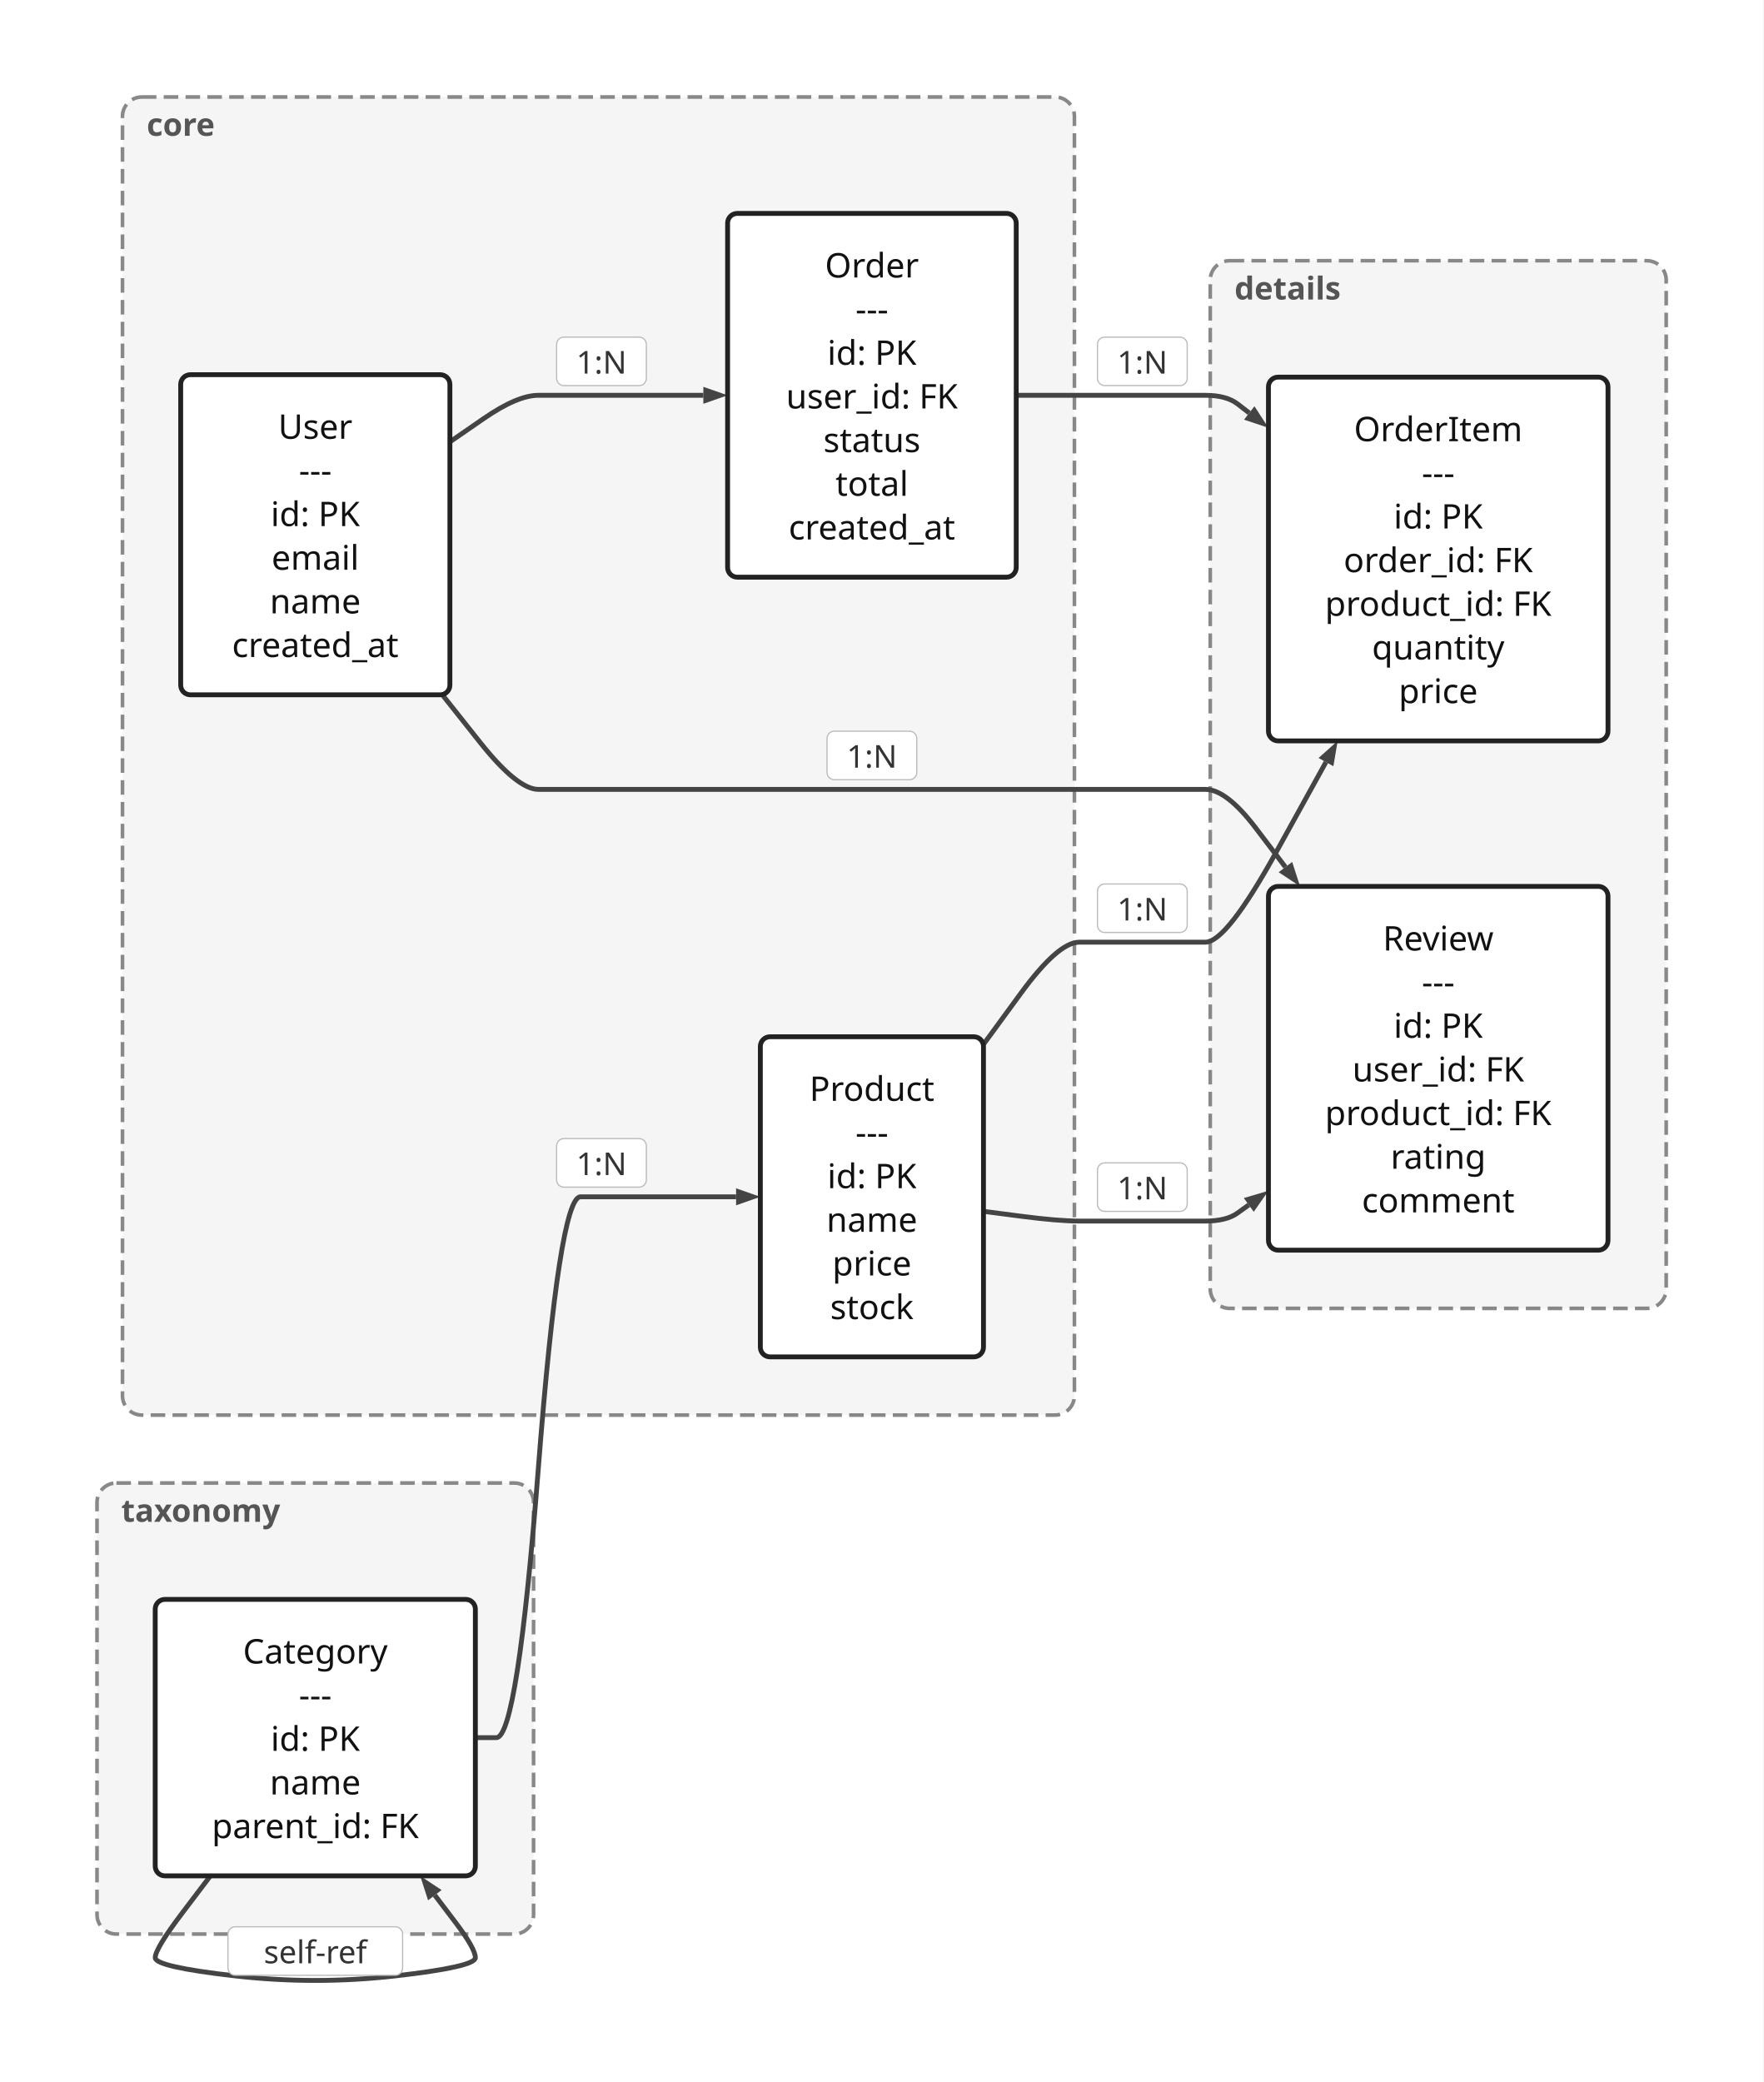
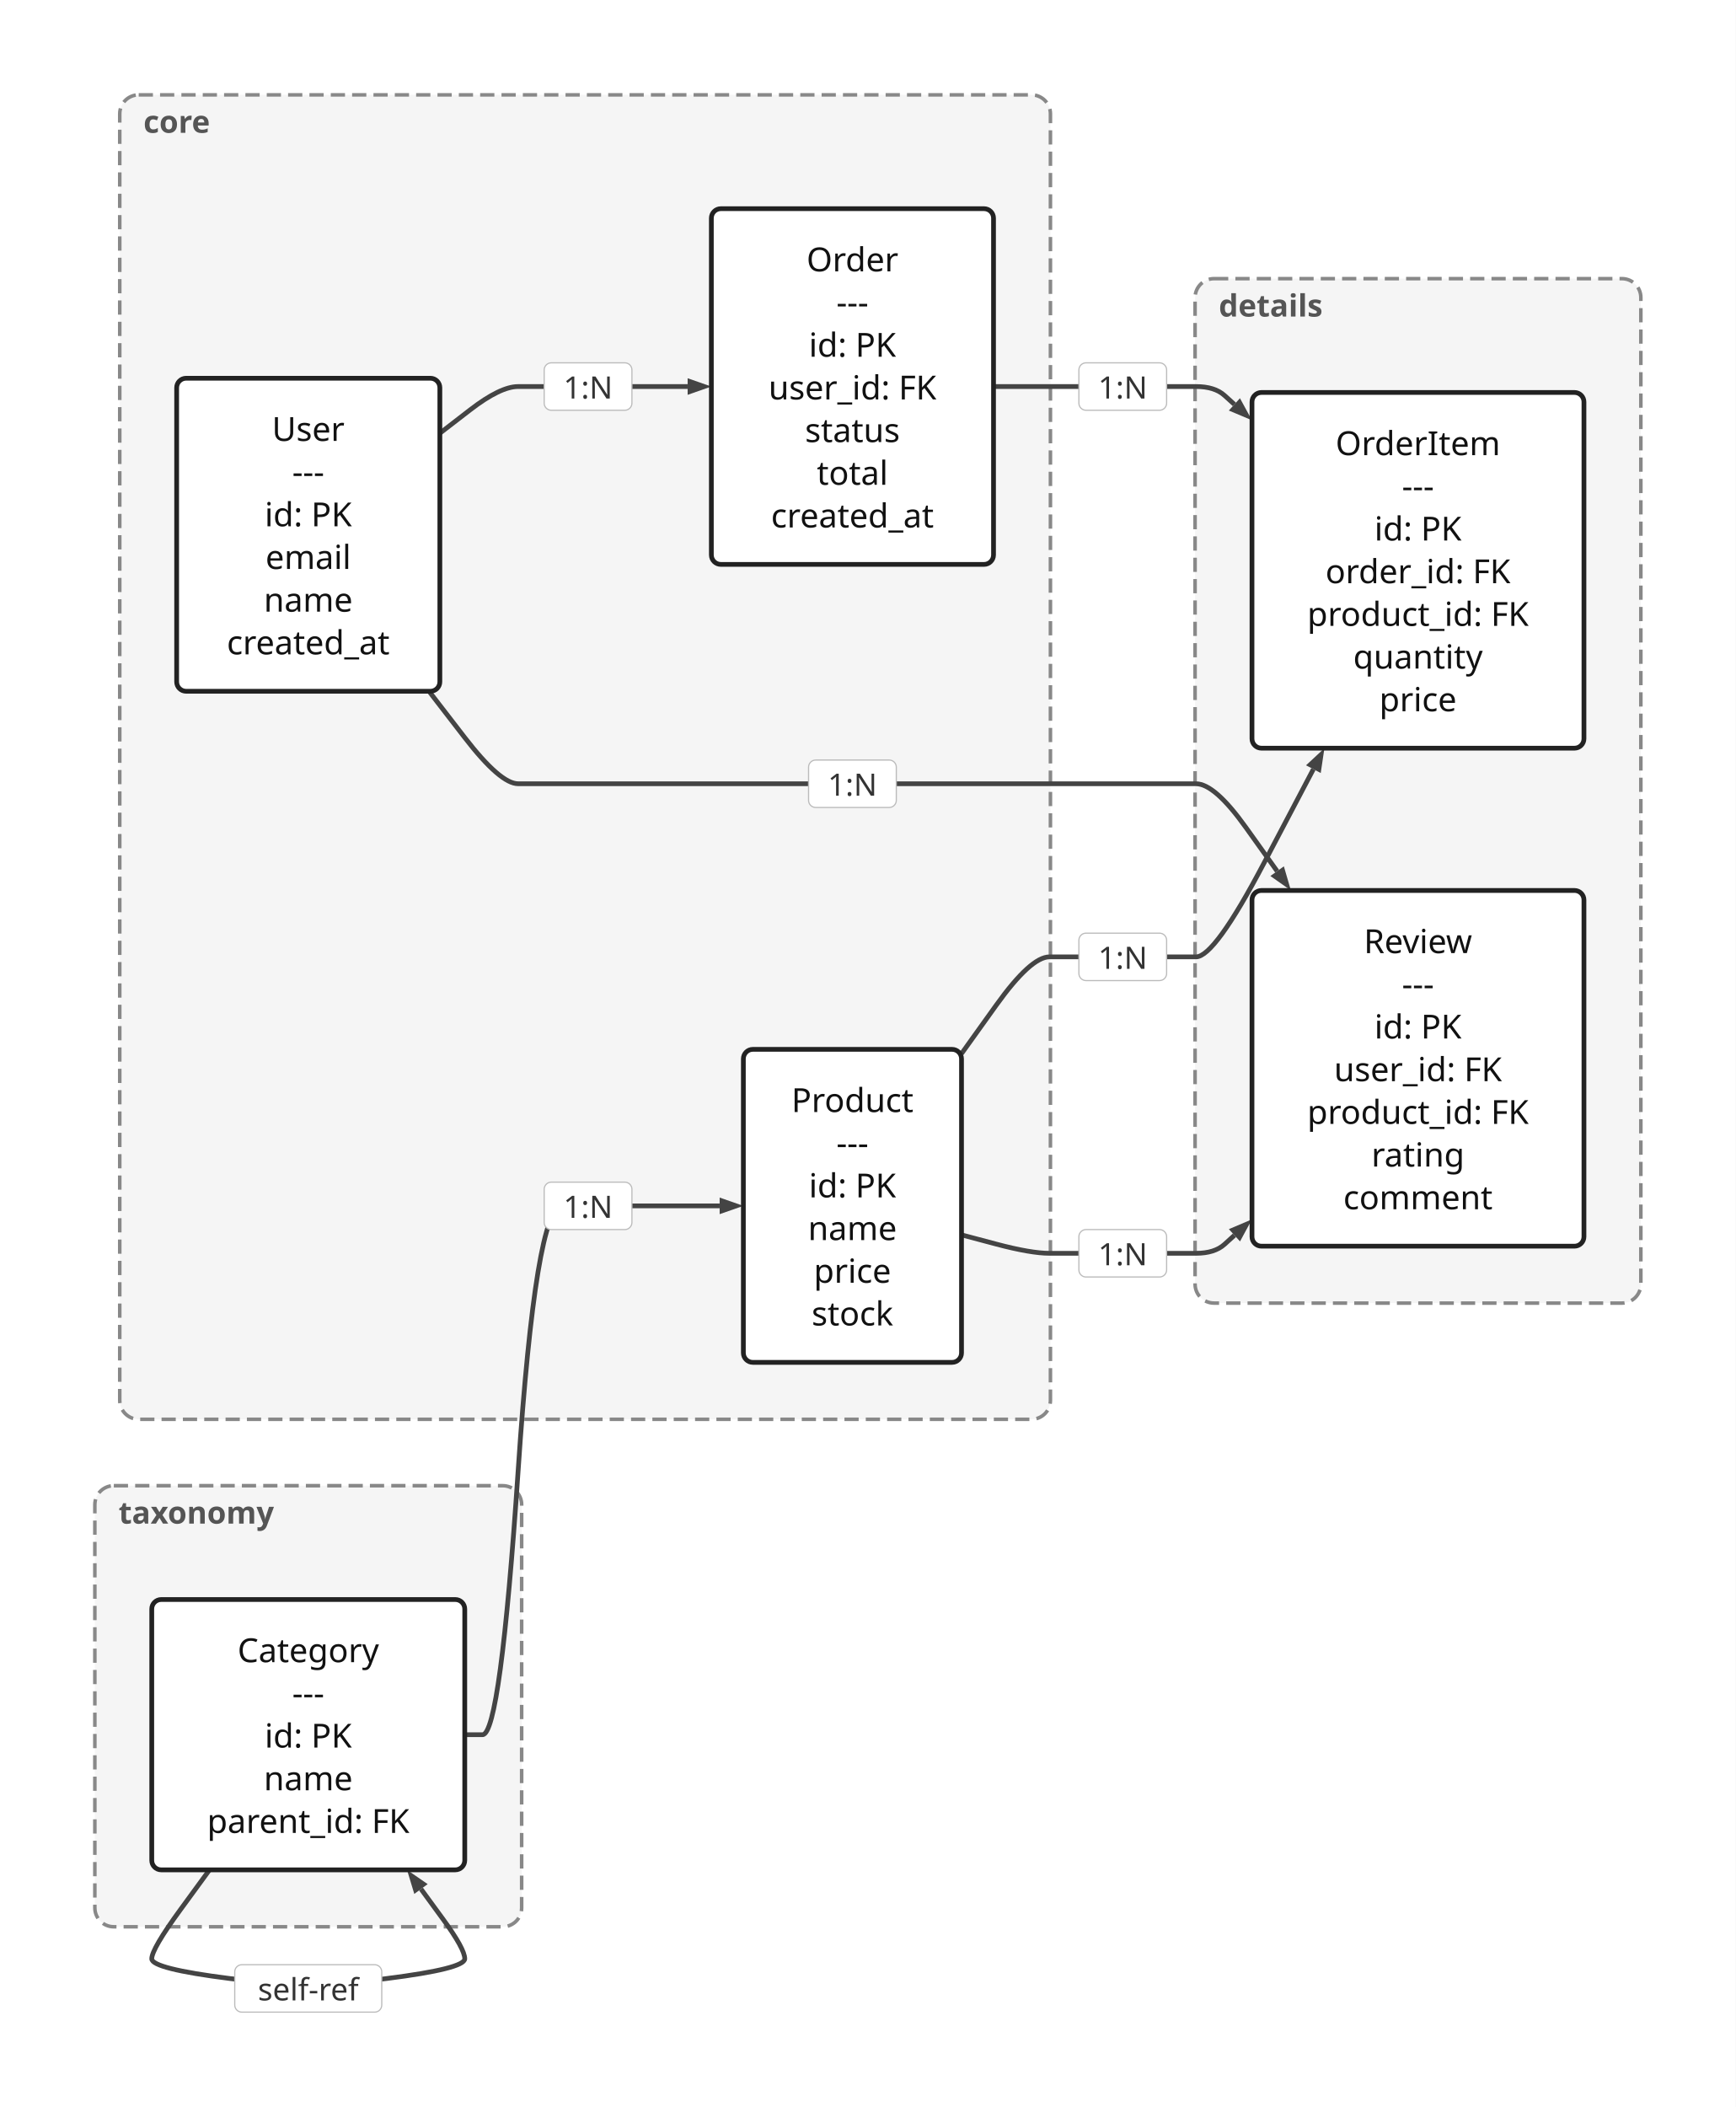
- <svg xmlns="http://www.w3.org/2000/svg" viewBox="-24 -48 727 858.5" style="max-width:100%">
-   <rect x="-24" y="-48" width="727" height="858.5" fill="white" />
+ <svg xmlns="http://www.w3.org/2000/svg" viewBox="-24 -48 732 888.5" style="max-width:100%">
+   <rect x="-24" y="-48" width="732" height="888.5" fill="white" />
  <defs>
-     <marker id="arrowhead" markerWidth="10" markerHeight="7" refX="0" refY="3.5" orient="auto" markerUnits="userSpaceOnUse">
+     <marker id="glypho-10mz2kh-arrowhead" markerWidth="10" markerHeight="7" refX="0" refY="3.5" orient="auto" markerUnits="userSpaceOnUse">
      <polygon points="0 0, 10 3.5, 0 7" fill="#444444" />
    </marker>
-     <marker id="arrowhead-thick" markerWidth="14" markerHeight="10" refX="0" refY="5" orient="auto" markerUnits="userSpaceOnUse">
+     <marker id="glypho-10mz2kh-arrowhead-thick" markerWidth="14" markerHeight="10" refX="0" refY="5" orient="auto" markerUnits="userSpaceOnUse">
      <polygon points="0 0, 14 5, 0 10" fill="#444444" />
    </marker>
-     <marker id="arrowhead-reverse" markerWidth="10" markerHeight="7" refX="10" refY="3.5" orient="auto" markerUnits="userSpaceOnUse">
+     <marker id="glypho-10mz2kh-arrowhead-reverse" markerWidth="10" markerHeight="7" refX="10" refY="3.5" orient="auto" markerUnits="userSpaceOnUse">
      <polygon points="10 0, 0 3.5, 10 7" fill="#444444" />
    </marker>
  </defs>
  <g>
-     <rect x="26.5" y="-8" width="392.5" height="543.5" fill="#f5f5f5" fill-opacity="1" stroke="#888888" stroke-width="1.5" stroke-dasharray="6 3" rx="8" ry="8" />
+     <rect x="26.5" y="-8" width="392.5" height="558.5" fill="#f5f5f5" fill-opacity="1" stroke="#888888" stroke-width="1.5" stroke-dasharray="6 3" rx="8" ry="8" />
    <text x="36.5" y="8" fill="#555555" font-size="13" font-family="system-ui, sans-serif" font-weight="bold">core</text>
  </g>
  <g>
-     <rect x="475" y="59.5" width="188" height="432" fill="#f5f5f5" fill-opacity="1" stroke="#888888" stroke-width="1.5" stroke-dasharray="6 3" rx="8" ry="8" />
-     <text x="485" y="75.5" fill="#555555" font-size="13" font-family="system-ui, sans-serif" font-weight="bold">details</text>
+     <rect x="480" y="69.5" width="188" height="432" fill="#f5f5f5" fill-opacity="1" stroke="#888888" stroke-width="1.5" stroke-dasharray="6 3" rx="8" ry="8" />
+     <text x="490" y="85.5" fill="#555555" font-size="13" font-family="system-ui, sans-serif" font-weight="bold">details</text>
  </g>
  <g>
-     <rect x="16" y="563.5" width="180" height="186" fill="#f5f5f5" fill-opacity="1" stroke="#888888" stroke-width="1.5" stroke-dasharray="6 3" rx="8" ry="8" />
-     <text x="26" y="579.5" fill="#555555" font-size="13" font-family="system-ui, sans-serif" font-weight="bold">taxonomy</text>
+     <rect x="16" y="578.5" width="180" height="186" fill="#f5f5f5" fill-opacity="1" stroke="#888888" stroke-width="1.5" stroke-dasharray="6 3" rx="8" ry="8" />
+     <text x="26" y="594.5" fill="#555555" font-size="13" font-family="system-ui, sans-serif" font-weight="bold">taxonomy</text>
  </g>
-   <path d="M 161.5 134.205 L 175.417 124.603 Q 189.333 115 198 115 Q 206.667 115 215.333 115 Q 224 115 232.667 115 Q 241.333 115 250 115 Q 258.667 115 262.333 115 L 266 115" fill="none" stroke="#444444" stroke-width="2" marker-end="url(#arrowhead)" />
-   <path d="M 395 115 L 403.667 115 Q 412.333 115 421 115 Q 429.667 115 438.333 115 Q 447 115 455.667 115 Q 464.333 115 473 115 Q 481.667 115 486.377 118.641 L 491.088 122.282" fill="none" stroke="#444444" stroke-width="2" marker-end="url(#arrowhead)" />
-   <path d="M 381.5 382.637 L 396.917 361.568 Q 412.333 340.5 421 340.5 Q 429.667 340.5 438.333 340.5 Q 447 340.5 455.667 340.5 Q 464.333 340.5 473 340.5 Q 481.667 340.5 502.187 303.376 L 522.707 266.252" fill="none" stroke="#444444" stroke-width="2" marker-end="url(#arrowhead)" />
-   <path d="M 172 668.5 L 180.667 668.5 Q 189.333 668.5 198 557 Q 206.667 445.5 215.333 445.5 Q 224 445.5 232.667 445.5 Q 241.333 445.5 250 445.5 Q 258.667 445.5 269.083 445.5 L 279.5 445.5" fill="none" stroke="#444444" stroke-width="2" marker-end="url(#arrowhead)" />
-   <path d="M 62.759 725.5 L 51.379 740.5 Q 40 755.5 40 759.25 Q 40 763 73 766.75 Q 106 770.5 139 766.75 Q 172 763 172 759.25 Q 172 755.5 163.643 744.483 L 155.285 733.467" fill="none" stroke="#444444" stroke-width="2" marker-end="url(#arrowhead)" />
-   <path d="M 158.381 238.5 L 173.857 258 Q 189.333 277.5 198 277.5 Q 206.667 277.5 215.333 277.5 Q 224 277.5 232.667 277.5 Q 241.333 277.5 250 277.5 Q 258.667 277.5 297.083 277.5 Q 335.5 277.5 373.917 277.5 Q 412.333 277.5 421 277.5 Q 429.667 277.5 438.333 277.5 Q 447 277.5 455.667 277.5 Q 464.333 277.5 473 277.5 Q 481.667 277.5 493.831 293.518 L 505.996 309.536" fill="none" stroke="#444444" stroke-width="2" marker-end="url(#arrowhead)" />
-   <path d="M 381.5 451.487 L 396.917 453.493 Q 412.333 455.5 421 455.5 Q 429.667 455.5 438.333 455.5 Q 447 455.5 455.667 455.5 Q 464.333 455.5 473 455.5 Q 481.667 455.5 486.278 452.173 L 490.89 448.847" fill="none" stroke="#444444" stroke-width="2" marker-end="url(#arrowhead)" />
-   <g transform="translate(50.5, 106.5)" data-node-id="user">
+   <path d="M 161.5 134.685 L 174.259 124.843 Q 187.018 115 194.527 115 Q 202.036 115 213.018 115 Q 224 115 234.982 115 Q 245.964 115 253.473 115 Q 260.982 115 263.491 115 L 266 115" fill="none" stroke="#444444" stroke-width="2" marker-end="url(#glypho-10mz2kh-arrowhead)" />
+   <path d="M 395 115 L 402.87 115 Q 410.74 115 418.61 115 Q 426.48 115 437.99 115 Q 449.5 115 461.01 115 Q 472.52 115 480.39 115 Q 488.26 115 492.421 118.761 L 496.581 122.522" fill="none" stroke="#444444" stroke-width="2" marker-end="url(#glypho-10mz2kh-arrowhead)" />
+   <path d="M 381.5 396.305 L 396.12 375.903 Q 410.74 355.5 418.61 355.5 Q 426.48 355.5 437.99 355.5 Q 449.5 355.5 461.01 355.5 Q 472.52 355.5 480.39 355.5 Q 488.26 355.5 509.077 315.925 L 529.894 276.35" fill="none" stroke="#444444" stroke-width="2" marker-end="url(#glypho-10mz2kh-arrowhead)" />
+   <path d="M 172 683.5 L 179.509 683.5 Q 187.018 683.5 194.527 572 Q 202.036 460.5 213.018 460.5 Q 224 460.5 234.982 460.5 Q 245.964 460.5 253.473 460.5 Q 260.982 460.5 270.241 460.5 L 279.5 460.5" fill="none" stroke="#444444" stroke-width="2" marker-end="url(#glypho-10mz2kh-arrowhead)" />
+   <path d="M 64.354 740.5 L 52.177 757.167 Q 40 773.833 40 778 Q 40 782.167 73 786.333 Q 106 790.5 139 786.333 Q 172 782.167 172 778 Q 172 773.833 162.773 761.204 L 153.545 748.574" fill="none" stroke="#444444" stroke-width="2" marker-end="url(#glypho-10mz2kh-arrowhead)" />
+   <path d="M 156.926 243.5 L 171.972 263 Q 187.018 282.5 194.527 282.5 Q 202.036 282.5 213.018 282.5 Q 224 282.5 234.982 282.5 Q 245.964 282.5 253.473 282.5 Q 260.982 282.5 298.241 282.5 Q 335.5 282.5 373.12 282.5 Q 410.74 282.5 418.61 282.5 Q 426.48 282.5 437.99 282.5 Q 449.5 282.5 461.01 282.5 Q 472.52 282.5 480.39 282.5 Q 488.26 282.5 501.429 300.932 L 514.599 319.363" fill="none" stroke="#444444" stroke-width="2" marker-end="url(#glypho-10mz2kh-arrowhead)" />
+   <path d="M 381.5 472.728 L 396.12 476.614 Q 410.74 480.5 418.61 480.5 Q 426.48 480.5 437.99 480.5 Q 449.5 480.5 461.01 480.5 Q 472.52 480.5 480.39 480.5 Q 488.26 480.5 492.431 476.705 L 496.603 472.91" fill="none" stroke="#444444" stroke-width="2" marker-end="url(#glypho-10mz2kh-arrowhead)" />
+   <g transform="translate(50.5, 111.5)" data-node-id="user">
    <rect x="0" y="0" width="111" height="132" rx="4" ry="4" fill="#ffffff" stroke="#222222" stroke-width="2" />
    <text x="55.5" y="21" text-anchor="middle" dominant-baseline="central" fill="#111111" font-size="14" font-family="system-ui, sans-serif">User</text>
    <text x="55.5" y="39" text-anchor="middle" dominant-baseline="central" fill="#111111" font-size="14" font-family="system-ui, sans-serif">---</text>
    <text x="55.5" y="57" text-anchor="middle" dominant-baseline="central" fill="#111111" font-size="14" font-family="system-ui, sans-serif">id: PK</text>
    <text x="55.5" y="75" text-anchor="middle" dominant-baseline="central" fill="#111111" font-size="14" font-family="system-ui, sans-serif">email</text>
    <text x="55.5" y="93" text-anchor="middle" dominant-baseline="central" fill="#111111" font-size="14" font-family="system-ui, sans-serif">name</text>
    <text x="55.5" y="111" text-anchor="middle" dominant-baseline="central" fill="#111111" font-size="14" font-family="system-ui, sans-serif">created_at</text>
  </g>
  <g transform="translate(276, 40)" data-node-id="order">
    <rect x="0" y="0" width="119" height="150" rx="4" ry="4" fill="#ffffff" stroke="#222222" stroke-width="2" />
    <text x="59.5" y="21" text-anchor="middle" dominant-baseline="central" fill="#111111" font-size="14" font-family="system-ui, sans-serif">Order</text>
    <text x="59.5" y="39" text-anchor="middle" dominant-baseline="central" fill="#111111" font-size="14" font-family="system-ui, sans-serif">---</text>
    <text x="59.5" y="57" text-anchor="middle" dominant-baseline="central" fill="#111111" font-size="14" font-family="system-ui, sans-serif">id: PK</text>
    <text x="59.5" y="75" text-anchor="middle" dominant-baseline="central" fill="#111111" font-size="14" font-family="system-ui, sans-serif">user_id: FK</text>
    <text x="59.5" y="93" text-anchor="middle" dominant-baseline="central" fill="#111111" font-size="14" font-family="system-ui, sans-serif">status</text>
    <text x="59.5" y="111" text-anchor="middle" dominant-baseline="central" fill="#111111" font-size="14" font-family="system-ui, sans-serif">total</text>
    <text x="59.5" y="129" text-anchor="middle" dominant-baseline="central" fill="#111111" font-size="14" font-family="system-ui, sans-serif">created_at</text>
  </g>
-   <g transform="translate(289.5, 379.5)" data-node-id="product">
+   <g transform="translate(289.5, 394.5)" data-node-id="product">
    <rect x="0" y="0" width="92" height="132" rx="4" ry="4" fill="#ffffff" stroke="#222222" stroke-width="2" />
    <text x="46" y="21" text-anchor="middle" dominant-baseline="central" fill="#111111" font-size="14" font-family="system-ui, sans-serif">Product</text>
    <text x="46" y="39" text-anchor="middle" dominant-baseline="central" fill="#111111" font-size="14" font-family="system-ui, sans-serif">---</text>
    <text x="46" y="57" text-anchor="middle" dominant-baseline="central" fill="#111111" font-size="14" font-family="system-ui, sans-serif">id: PK</text>
    <text x="46" y="75" text-anchor="middle" dominant-baseline="central" fill="#111111" font-size="14" font-family="system-ui, sans-serif">name</text>
    <text x="46" y="93" text-anchor="middle" dominant-baseline="central" fill="#111111" font-size="14" font-family="system-ui, sans-serif">price</text>
    <text x="46" y="111" text-anchor="middle" dominant-baseline="central" fill="#111111" font-size="14" font-family="system-ui, sans-serif">stock</text>
  </g>
-   <g transform="translate(499, 107.5)" data-node-id="order_item">
+   <g transform="translate(504, 117.5)" data-node-id="order_item">
    <rect x="0" y="0" width="140" height="150" rx="4" ry="4" fill="#ffffff" stroke="#222222" stroke-width="2" />
    <text x="70" y="21" text-anchor="middle" dominant-baseline="central" fill="#111111" font-size="14" font-family="system-ui, sans-serif">OrderItem</text>
    <text x="70" y="39" text-anchor="middle" dominant-baseline="central" fill="#111111" font-size="14" font-family="system-ui, sans-serif">---</text>
    <text x="70" y="57" text-anchor="middle" dominant-baseline="central" fill="#111111" font-size="14" font-family="system-ui, sans-serif">id: PK</text>
    <text x="70" y="75" text-anchor="middle" dominant-baseline="central" fill="#111111" font-size="14" font-family="system-ui, sans-serif">order_id: FK</text>
    <text x="70" y="93" text-anchor="middle" dominant-baseline="central" fill="#111111" font-size="14" font-family="system-ui, sans-serif">product_id: FK</text>
    <text x="70" y="111" text-anchor="middle" dominant-baseline="central" fill="#111111" font-size="14" font-family="system-ui, sans-serif">quantity</text>
    <text x="70" y="129" text-anchor="middle" dominant-baseline="central" fill="#111111" font-size="14" font-family="system-ui, sans-serif">price</text>
  </g>
-   <g transform="translate(40, 611.5)" data-node-id="category">
+   <g transform="translate(40, 626.5)" data-node-id="category">
    <rect x="0" y="0" width="132" height="114" rx="4" ry="4" fill="#ffffff" stroke="#222222" stroke-width="2" />
    <text x="66" y="21" text-anchor="middle" dominant-baseline="central" fill="#111111" font-size="14" font-family="system-ui, sans-serif">Category</text>
    <text x="66" y="39" text-anchor="middle" dominant-baseline="central" fill="#111111" font-size="14" font-family="system-ui, sans-serif">---</text>
    <text x="66" y="57" text-anchor="middle" dominant-baseline="central" fill="#111111" font-size="14" font-family="system-ui, sans-serif">id: PK</text>
    <text x="66" y="75" text-anchor="middle" dominant-baseline="central" fill="#111111" font-size="14" font-family="system-ui, sans-serif">name</text>
    <text x="66" y="93" text-anchor="middle" dominant-baseline="central" fill="#111111" font-size="14" font-family="system-ui, sans-serif">parent_id: FK</text>
  </g>
-   <g transform="translate(499, 317.5)" data-node-id="review">
+   <g transform="translate(504, 327.5)" data-node-id="review">
    <rect x="0" y="0" width="140" height="150" rx="4" ry="4" fill="#ffffff" stroke="#222222" stroke-width="2" />
    <text x="70" y="21" text-anchor="middle" dominant-baseline="central" fill="#111111" font-size="14" font-family="system-ui, sans-serif">Review</text>
    <text x="70" y="39" text-anchor="middle" dominant-baseline="central" fill="#111111" font-size="14" font-family="system-ui, sans-serif">---</text>
    <text x="70" y="57" text-anchor="middle" dominant-baseline="central" fill="#111111" font-size="14" font-family="system-ui, sans-serif">id: PK</text>
    <text x="70" y="75" text-anchor="middle" dominant-baseline="central" fill="#111111" font-size="14" font-family="system-ui, sans-serif">user_id: FK</text>
    <text x="70" y="93" text-anchor="middle" dominant-baseline="central" fill="#111111" font-size="14" font-family="system-ui, sans-serif">product_id: FK</text>
    <text x="70" y="111" text-anchor="middle" dominant-baseline="central" fill="#111111" font-size="14" font-family="system-ui, sans-serif">rating</text>
    <text x="70" y="129" text-anchor="middle" dominant-baseline="central" fill="#111111" font-size="14" font-family="system-ui, sans-serif">comment</text>
  </g>
-   <g transform="translate(224, 101)">
+   <g transform="translate(224, 115)">
    <rect x="-18.5" y="-10" width="37" height="20" fill="white" stroke="#bbb" stroke-width="0.5" rx="3" />
-     <text text-anchor="middle" dominant-baseline="central" fill="#333333" font-size="13" font-family="system-ui, sans-serif">1:N</text>
+     <text y="0" text-anchor="middle" dominant-baseline="central" fill="#333333" font-size="13" font-family="system-ui, sans-serif">1:N</text>
  </g>
-   <g transform="translate(447, 101)">
+   <g transform="translate(449.5, 115)">
    <rect x="-18.5" y="-10" width="37" height="20" fill="white" stroke="#bbb" stroke-width="0.5" rx="3" />
-     <text text-anchor="middle" dominant-baseline="central" fill="#333333" font-size="13" font-family="system-ui, sans-serif">1:N</text>
+     <text y="0" text-anchor="middle" dominant-baseline="central" fill="#333333" font-size="13" font-family="system-ui, sans-serif">1:N</text>
  </g>
-   <g transform="translate(447, 326.5)">
+   <g transform="translate(449.5, 355.5)">
    <rect x="-18.5" y="-10" width="37" height="20" fill="white" stroke="#bbb" stroke-width="0.5" rx="3" />
-     <text text-anchor="middle" dominant-baseline="central" fill="#333333" font-size="13" font-family="system-ui, sans-serif">1:N</text>
+     <text y="0" text-anchor="middle" dominant-baseline="central" fill="#333333" font-size="13" font-family="system-ui, sans-serif">1:N</text>
  </g>
-   <g transform="translate(224, 431.5)">
+   <g transform="translate(224, 460.5)">
    <rect x="-18.5" y="-10" width="37" height="20" fill="white" stroke="#bbb" stroke-width="0.5" rx="3" />
-     <text text-anchor="middle" dominant-baseline="central" fill="#333333" font-size="13" font-family="system-ui, sans-serif">1:N</text>
+     <text y="0" text-anchor="middle" dominant-baseline="central" fill="#333333" font-size="13" font-family="system-ui, sans-serif">1:N</text>
  </g>
-   <g transform="translate(106, 756.5)">
-     <rect x="-36" y="-10" width="72" height="20" fill="white" stroke="#bbb" stroke-width="0.5" rx="3" />
-     <text text-anchor="middle" dominant-baseline="central" fill="#333333" font-size="13" font-family="system-ui, sans-serif">self-ref</text>
+   <g transform="translate(106, 790.5)">
+     <rect x="-31" y="-10" width="62" height="20" fill="white" stroke="#bbb" stroke-width="0.5" rx="3" />
+     <text y="0" text-anchor="middle" dominant-baseline="central" fill="#333333" font-size="13" font-family="system-ui, sans-serif">self-ref</text>
  </g>
-   <g transform="translate(335.5, 263.5)">
+   <g transform="translate(335.5, 282.5)">
    <rect x="-18.5" y="-10" width="37" height="20" fill="white" stroke="#bbb" stroke-width="0.5" rx="3" />
-     <text text-anchor="middle" dominant-baseline="central" fill="#333333" font-size="13" font-family="system-ui, sans-serif">1:N</text>
+     <text y="0" text-anchor="middle" dominant-baseline="central" fill="#333333" font-size="13" font-family="system-ui, sans-serif">1:N</text>
  </g>
-   <g transform="translate(447, 441.5)">
+   <g transform="translate(449.5, 480.5)">
    <rect x="-18.5" y="-10" width="37" height="20" fill="white" stroke="#bbb" stroke-width="0.5" rx="3" />
-     <text text-anchor="middle" dominant-baseline="central" fill="#333333" font-size="13" font-family="system-ui, sans-serif">1:N</text>
+     <text y="0" text-anchor="middle" dominant-baseline="central" fill="#333333" font-size="13" font-family="system-ui, sans-serif">1:N</text>
  </g>
</svg>
